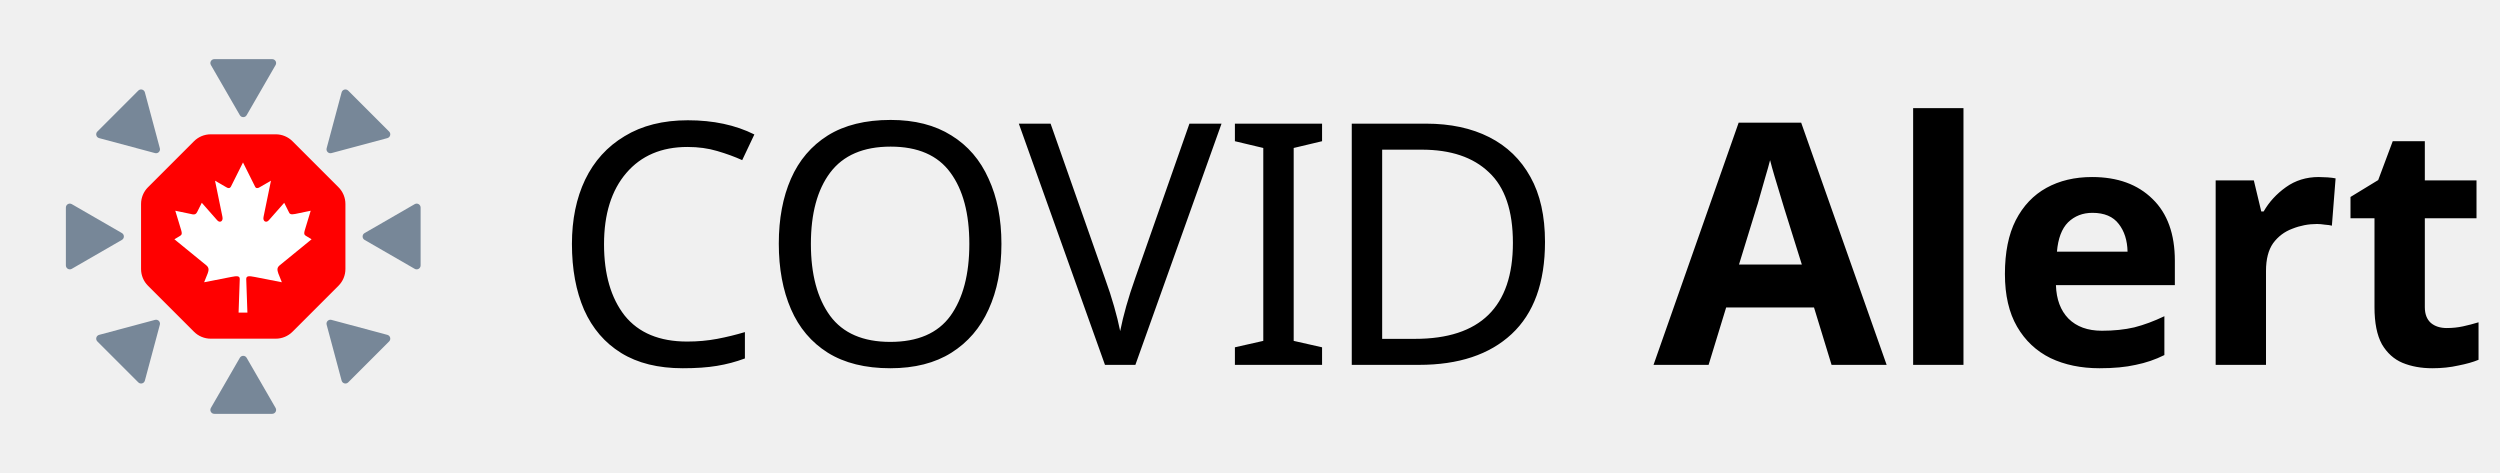
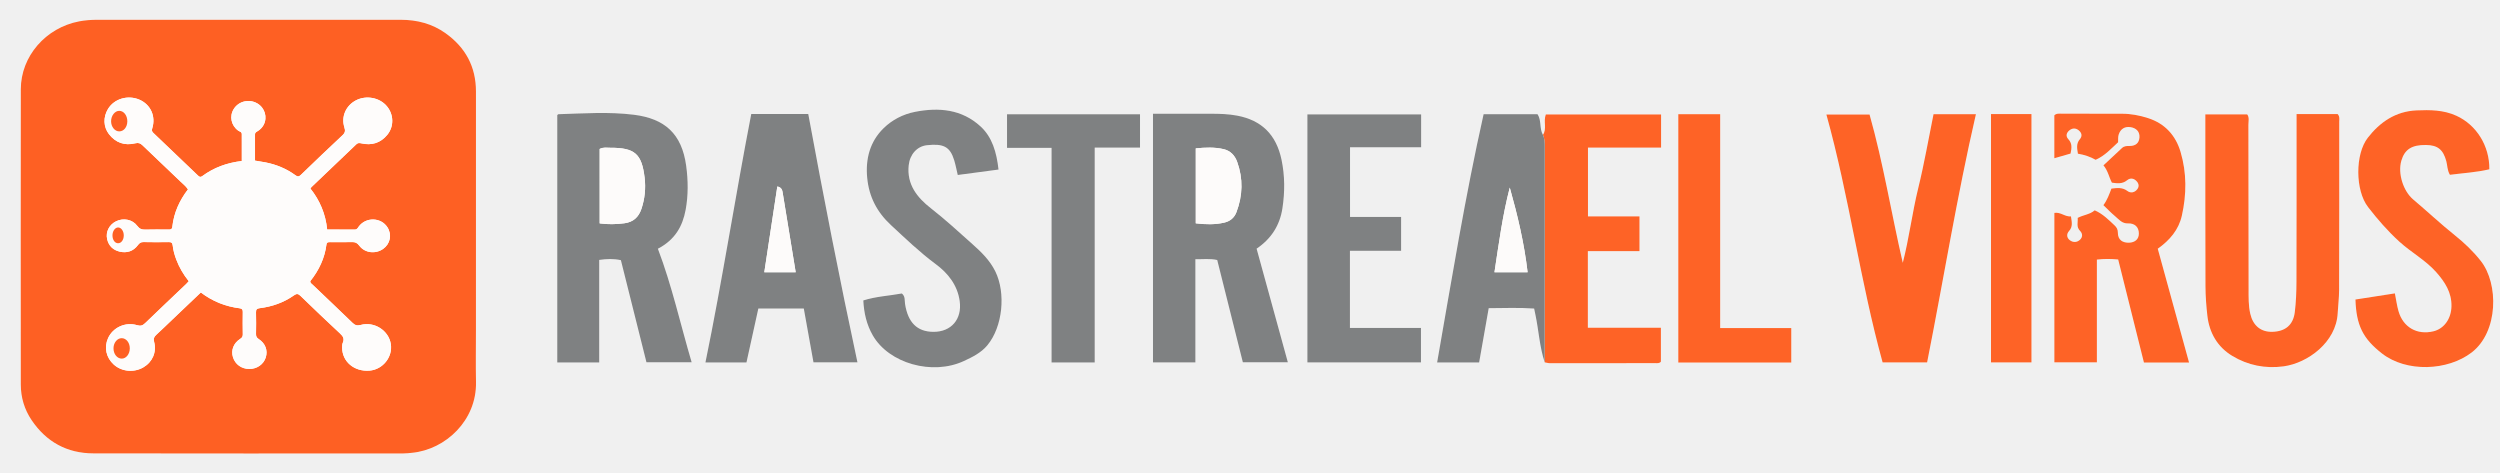
- <svg xmlns="http://www.w3.org/2000/svg" width="185" height="35" viewBox="0 0 185 35" fill="none">
-   <g clip-path="url(#clip0)">
-     <path d="M18.253 8.522C18.141 8.717 17.86 8.717 17.748 8.522L15.607 4.813C15.494 4.619 15.635 4.376 15.859 4.376L20.142 4.376C20.366 4.376 20.506 4.619 20.394 4.813L18.253 8.522Z" fill="#778798" />
-     <path d="M17.747 26.478C17.859 26.283 18.14 26.283 18.252 26.478L20.393 30.186C20.506 30.381 20.365 30.624 20.141 30.624L15.858 30.624C15.634 30.624 15.494 30.381 15.606 30.186L17.747 26.478Z" fill="#778798" />
-     <path d="M24.528 11.329C24.311 11.388 24.113 11.189 24.171 10.972L25.279 6.836C25.337 6.619 25.608 6.546 25.767 6.705L28.795 9.733C28.954 9.892 28.881 10.163 28.664 10.221L24.528 11.329Z" fill="#778798" />
-     <path d="M11.472 23.671C11.689 23.612 11.887 23.811 11.829 24.028L10.721 28.164C10.663 28.381 10.392 28.454 10.233 28.295L7.205 25.267C7.046 25.108 7.119 24.837 7.336 24.779L11.472 23.671Z" fill="#778798" />
-     <path d="M26.979 17.753C26.784 17.641 26.784 17.36 26.979 17.248L30.688 15.107C30.882 14.994 31.125 15.135 31.125 15.359L31.125 19.642C31.125 19.866 30.882 20.006 30.688 19.894L26.979 17.753Z" fill="#778798" />
-     <path d="M9.021 17.247C9.216 17.359 9.216 17.64 9.021 17.752L5.312 19.893C5.118 20.006 4.875 19.865 4.875 19.641L4.875 15.358C4.875 15.134 5.118 14.994 5.312 15.106L9.021 17.247Z" fill="#778798" />
-     <path d="M24.171 24.028C24.112 23.811 24.311 23.613 24.528 23.671L28.664 24.779C28.881 24.837 28.954 25.108 28.795 25.267L25.767 28.295C25.608 28.454 25.337 28.381 25.279 28.164L24.171 24.028Z" fill="#778798" />
-     <path d="M11.829 10.972C11.888 11.189 11.689 11.387 11.472 11.329L7.336 10.221C7.119 10.163 7.046 9.892 7.205 9.733L10.233 6.705C10.392 6.546 10.663 6.619 10.721 6.836L11.829 10.972Z" fill="#778798" />
-     <path d="M14.355 10.452C14.683 10.124 15.128 9.939 15.592 9.939L20.407 9.939C20.871 9.939 21.316 10.124 21.644 10.452L25.048 13.856C25.376 14.184 25.561 14.629 25.561 15.094V19.908C25.561 20.372 25.376 20.817 25.048 21.145L21.644 24.549C21.316 24.877 20.871 25.062 20.407 25.062H15.592C15.128 25.062 14.683 24.877 14.355 24.549L10.951 21.145C10.623 20.817 10.438 20.372 10.438 19.908L10.438 15.094C10.438 14.629 10.623 14.184 10.951 13.856L14.355 10.452Z" fill="#FF0000" />
-     <path d="M18.308 23.131L18.221 20.648C18.221 20.408 18.417 20.408 18.853 20.495L20.857 20.887L20.596 20.234C20.509 19.972 20.487 19.82 20.683 19.645L23.057 17.707L22.622 17.445C22.491 17.358 22.491 17.249 22.556 17.032L22.992 15.594L21.837 15.834C21.511 15.899 21.423 15.834 21.358 15.659L21.031 15.006L19.899 16.291C19.703 16.531 19.419 16.378 19.506 16.03L20.051 13.372L19.223 13.851C19.093 13.938 18.94 13.96 18.875 13.808L17.982 12.021L17.089 13.808C17.002 13.96 16.871 13.938 16.74 13.851L15.912 13.372L16.457 16.03C16.544 16.378 16.261 16.531 16.065 16.291L14.932 15.006L14.605 15.659C14.518 15.834 14.431 15.921 14.126 15.834L12.972 15.594L13.407 17.032C13.473 17.249 13.473 17.358 13.342 17.445L12.906 17.707L15.281 19.645C15.477 19.82 15.455 19.994 15.368 20.234L15.106 20.887L17.11 20.495C17.546 20.408 17.742 20.408 17.742 20.648L17.655 23.131H18.308Z" fill="white" />
-     <path d="M50.873 10.875C48.957 10.875 47.448 11.517 46.348 12.8C45.248 14.083 44.698 15.842 44.698 18.075C44.698 20.292 45.207 22.05 46.223 23.35C47.257 24.633 48.798 25.275 50.848 25.275C51.632 25.275 52.373 25.208 53.073 25.075C53.773 24.942 54.457 24.775 55.123 24.575V26.525C54.457 26.775 53.765 26.958 53.048 27.075C52.348 27.192 51.507 27.25 50.523 27.25C48.707 27.25 47.19 26.875 45.973 26.125C44.757 25.375 43.84 24.308 43.223 22.925C42.623 21.542 42.323 19.917 42.323 18.05C42.323 16.25 42.648 14.667 43.298 13.3C43.965 11.917 44.94 10.842 46.223 10.075C47.507 9.292 49.065 8.9 50.898 8.9C52.782 8.9 54.423 9.25 55.823 9.95L54.923 11.85C54.373 11.6 53.757 11.375 53.073 11.175C52.407 10.975 51.673 10.875 50.873 10.875ZM74.106 18.05C74.106 19.9 73.789 21.517 73.156 22.9C72.539 24.267 71.623 25.333 70.406 26.1C69.189 26.867 67.681 27.25 65.881 27.25C64.031 27.25 62.489 26.867 61.256 26.1C60.039 25.333 59.131 24.258 58.531 22.875C57.931 21.492 57.631 19.875 57.631 18.025C57.631 16.192 57.931 14.592 58.531 13.225C59.131 11.858 60.039 10.792 61.256 10.025C62.489 9.258 64.039 8.875 65.906 8.875C67.689 8.875 69.189 9.258 70.406 10.025C71.623 10.775 72.539 11.842 73.156 13.225C73.789 14.592 74.106 16.2 74.106 18.05ZM60.006 18.05C60.006 20.3 60.481 22.075 61.431 23.375C62.381 24.658 63.864 25.3 65.881 25.3C67.914 25.3 69.398 24.658 70.331 23.375C71.264 22.075 71.731 20.3 71.731 18.05C71.731 15.8 71.264 14.042 70.331 12.775C69.398 11.492 67.923 10.85 65.906 10.85C63.889 10.85 62.398 11.492 61.431 12.775C60.481 14.042 60.006 15.8 60.006 18.05ZM90.393 9.15L84.018 27H81.768L75.393 9.15H77.743L81.768 20.6C82.035 21.333 82.26 22.025 82.443 22.675C82.626 23.308 82.776 23.917 82.893 24.5C83.01 23.917 83.16 23.3 83.343 22.65C83.526 22 83.751 21.3 84.018 20.55L88.018 9.15H90.393ZM97.833 27H91.383V25.7L93.483 25.225V10.95L91.383 10.45V9.15H97.833V10.45L95.733 10.95V25.225L97.833 25.7V27ZM114.33 17.9C114.33 20.917 113.505 23.192 111.855 24.725C110.222 26.242 107.938 27 105.005 27H100.03V9.15H105.53C107.33 9.15 108.888 9.483 110.205 10.15C111.522 10.817 112.538 11.8 113.255 13.1C113.972 14.383 114.33 15.983 114.33 17.9ZM111.955 17.975C111.955 15.592 111.363 13.85 110.18 12.75C109.013 11.633 107.355 11.075 105.205 11.075H102.28V25.075H104.705C109.538 25.075 111.955 22.708 111.955 17.975ZM135.536 27L134.236 22.75H127.736L126.436 27H122.361L128.661 9.075H133.286L139.611 27H135.536ZM133.336 19.575L132.036 15.425C131.953 15.142 131.844 14.783 131.711 14.35C131.578 13.917 131.444 13.475 131.311 13.025C131.178 12.575 131.069 12.183 130.986 11.85C130.903 12.183 130.786 12.6 130.636 13.1C130.503 13.583 130.369 14.05 130.236 14.5C130.119 14.933 130.028 15.242 129.961 15.425L128.686 19.575H133.336ZM145.297 27H141.572V8H145.297V27ZM154.814 13.1C156.697 13.1 158.189 13.642 159.289 14.725C160.389 15.792 160.939 17.317 160.939 19.3V21.1H152.139C152.172 22.15 152.48 22.975 153.064 23.575C153.664 24.175 154.489 24.475 155.539 24.475C156.422 24.475 157.222 24.392 157.939 24.225C158.655 24.042 159.397 23.767 160.164 23.4V26.275C159.497 26.608 158.789 26.85 158.039 27C157.305 27.167 156.414 27.25 155.364 27.25C153.997 27.25 152.789 27 151.739 26.5C150.689 25.983 149.864 25.208 149.264 24.175C148.664 23.142 148.364 21.842 148.364 20.275C148.364 18.675 148.63 17.35 149.164 16.3C149.714 15.233 150.472 14.433 151.439 13.9C152.405 13.367 153.53 13.1 154.814 13.1ZM154.839 15.75C154.122 15.75 153.522 15.983 153.039 16.45C152.572 16.917 152.297 17.642 152.214 18.625H157.439C157.422 17.792 157.205 17.108 156.789 16.575C156.372 16.025 155.722 15.75 154.839 15.75ZM171.584 13.1C171.768 13.1 171.984 13.108 172.234 13.125C172.484 13.142 172.684 13.167 172.834 13.2L172.559 16.7C172.443 16.667 172.268 16.642 172.034 16.625C171.818 16.592 171.626 16.575 171.459 16.575C170.826 16.575 170.218 16.692 169.634 16.925C169.051 17.142 168.576 17.5 168.209 18C167.859 18.5 167.684 19.183 167.684 20.05V27H163.959V13.35H166.784L167.334 15.65H167.509C167.909 14.95 168.459 14.35 169.159 13.85C169.859 13.35 170.668 13.1 171.584 13.1ZM181.062 24.275C181.478 24.275 181.878 24.233 182.262 24.15C182.645 24.067 183.028 23.967 183.412 23.85V26.625C183.012 26.792 182.512 26.933 181.912 27.05C181.328 27.183 180.687 27.25 179.987 27.25C179.17 27.25 178.437 27.117 177.787 26.85C177.153 26.583 176.645 26.125 176.262 25.475C175.895 24.808 175.712 23.892 175.712 22.725V16.15H173.937V14.575L175.987 13.325L177.062 10.45H179.437V13.35H183.262V16.15H179.437V22.725C179.437 23.242 179.587 23.633 179.887 23.9C180.187 24.15 180.578 24.275 181.062 24.275Z" fill="black" />
+ <svg xmlns="http://www.w3.org/2000/svg" xmlns:xlink="http://www.w3.org/1999/xlink" version="1.1" id="Layer_1" x="0px" y="0px" width="185px" height="35px" viewBox="0 0 185 35" enable-background="new 0 0 185 35" xml:space="preserve">
+   <g>
+     <g>
+       <defs>
+         <rect id="SVGID_1_" x="0.5" width="184" height="35" />
+       </defs>
+       <clipPath id="SVGID_2_">
+         <use xlink:href="#SVGID_1_" overflow="visible" />
+       </clipPath>
+       <g id="gNJSbI.tif" clip-path="url(#SVGID_2_)">
+         <g>
+           <path fill="#FDFBFA" d="M114.177,9.981c-0.274-0.473-0.092-1.072-0.401-1.531c-1.334,0-2.646,0-3.989,0      c-1.367,6.089-2.36,12.217-3.44,18.371c1.097,0,2.082,0,3.109,0c0.238-1.349,0.47-2.658,0.709-4.016      c1.161-0.005,2.259-0.053,3.361,0.029c0.042,0.204,0.069,0.335,0.097,0.466c0.247,1.168,0.305,2.373,0.685,3.516      c0.133,0.022,0.266,0.063,0.399,0.063c2.591,0.001,5.183-0.001,7.774-0.005c0.155,0,0.323,0.028,0.424-0.112      c0-0.82,0-1.625,0-2.509c-1.835,0-3.616,0-5.405,0c0-1.913,0-3.745,0-5.669c1.292,0,2.551,0,3.821,0c0-0.894,0-1.694,0-2.568      c-1.298,0-2.538,0-3.812,0c0-1.719,0-3.363,0-5.092c1.825,0,3.607,0,5.41,0c0-0.868,0-1.651,0-2.451c-2.884,0-5.727,0-8.531,0      C114.196,9.005,114.486,9.529,114.177,9.981z M90.074,19.241c0.634,2.53,1.271,5.071,1.896,7.565c1.147,0,2.196,0,3.331,0      c-0.784-2.851-1.546-5.621-2.312-8.405c1.101-0.745,1.722-1.746,1.912-2.996c0.181-1.197,0.182-2.394-0.068-3.59      c-0.382-1.822-1.448-2.917-3.297-3.262c-0.633-0.118-1.263-0.135-1.898-0.138c-1.426-0.005-2.852-0.002-4.317-0.002      c0,6.175,0,12.275,0,18.403c1.047,0,2.052,0,3.138,0c0-2.562,0-5.073,0-7.637C89.032,19.195,89.524,19.119,90.074,19.241z       M48.684,18.406c1.275-0.663,1.83-1.67,2.054-2.881c0.199-1.079,0.189-2.162,0.04-3.254c-0.324-2.385-1.59-3.495-3.872-3.781      c-1.841-0.23-3.719-0.098-5.581-0.04c-0.035,0.001-0.068,0.053-0.088,0.07c0,6.109,0,12.205,0,18.301c1.049,0,2.037,0,3.105,0      c0-2.556,0-5.066,0-7.588c0.572-0.081,1.061-0.099,1.603,0.019c0.631,2.521,1.263,5.043,1.892,7.556c1.137,0,2.206,0,3.346,0      C50.345,23.971,49.729,21.153,48.684,18.406z M169.946,8.442c0,0.326,0,0.573,0,0.82c-0.001,3.864,0.004,7.729-0.008,11.593      c-0.002,0.749-0.03,1.503-0.123,2.245c-0.119,0.957-0.707,1.433-1.668,1.455c-0.846,0.019-1.425-0.455-1.629-1.342      c-0.139-0.604-0.122-1.221-0.123-1.833c-0.008-4.046-0.005-8.093-0.014-12.139c-0.001-0.262,0.086-0.544-0.089-0.776      c-1.025,0-2.033,0-3.097,0c0,0.232,0,0.41,0,0.589c0.001,4.046-0.004,8.093,0.01,12.139c0.003,0.726,0.059,1.454,0.141,2.176      c0.145,1.271,0.753,2.311,1.84,2.967c1.153,0.695,2.442,0.959,3.798,0.775c1.794-0.244,3.897-1.79,4.005-3.937      c0.029-0.567,0.103-1.133,0.105-1.699c0.011-4.16,0.01-8.32,0.01-12.48c0-0.175,0.051-0.366-0.118-0.552      C172.023,8.442,171.033,8.442,169.946,8.442z M156.745,19.202c0.644,2.576,1.276,5.102,1.907,7.626c1.137,0,2.195,0,3.339,0      c-0.781-2.838-1.544-5.613-2.316-8.421c0.885-0.627,1.547-1.4,1.782-2.443c0.354-1.576,0.367-3.162-0.094-4.72      c-0.365-1.233-1.164-2.102-2.401-2.501c-0.624-0.202-1.274-0.326-1.941-0.325c-1.478,0.003-2.955-0.006-4.433-0.006      c-0.2,0-0.412-0.03-0.567,0.123c0,1.045,0,2.076,0,3.176c0.448-0.129,0.832-0.24,1.201-0.346      c0.092-0.419,0.126-0.756-0.167-1.068c-0.206-0.22-0.141-0.471,0.087-0.654c0.222-0.177,0.469-0.174,0.688,0.006      c0.226,0.186,0.275,0.426,0.077,0.657c-0.274,0.32-0.207,0.665-0.141,1.069c0.478,0.078,0.925,0.228,1.313,0.452      c0.693-0.306,1.157-0.835,1.661-1.298c0.012-0.204-0.012-0.395,0.041-0.562c0.135-0.427,0.459-0.626,0.894-0.554      c0.397,0.066,0.672,0.315,0.647,0.747c-0.025,0.432-0.296,0.645-0.728,0.643c-0.206-0.001-0.403-0.002-0.571,0.157      c-0.441,0.421-0.891,0.832-1.368,1.276c0.336,0.394,0.412,0.876,0.626,1.282c0.419,0.06,0.784,0.103,1.128-0.18      c0.241-0.198,0.519-0.145,0.726,0.101c0.146,0.174,0.168,0.374,0.025,0.563c-0.199,0.263-0.501,0.304-0.727,0.133      c-0.376-0.285-0.759-0.228-1.186-0.178c-0.162,0.419-0.31,0.845-0.595,1.226c0.298,0.284,0.564,0.565,0.858,0.811      c0.285,0.238,0.51,0.558,0.974,0.54c0.461-0.018,0.79,0.245,0.793,0.745c0.002,0.444-0.313,0.663-0.708,0.68      c-0.486,0.021-0.849-0.196-0.847-0.749c0.001-0.231-0.09-0.385-0.245-0.532c-0.443-0.416-0.87-0.851-1.468-1.114      c-0.352,0.31-0.83,0.336-1.26,0.56c0.032,0.33-0.123,0.664,0.176,0.963c0.202,0.202,0.199,0.474-0.018,0.667      c-0.227,0.202-0.518,0.199-0.751,0.012c-0.229-0.184-0.236-0.458-0.047-0.667c0.292-0.322,0.207-0.659,0.143-1.085      c-0.44,0.045-0.769-0.342-1.228-0.258c0,3.699,0,7.367,0,11.056c1.057,0,2.063,0,3.146,0c0-2.57,0-5.081,0-7.601      C155.719,19.146,156.19,19.154,156.745,19.202z M55.592,8.438c-1.192,6.15-2.134,12.278-3.389,18.383c1.011,0,2.018,0,3.037,0      c0.298-1.352,0.586-2.66,0.879-3.99c1.149,0,2.229,0,3.362,0c0.243,1.351,0.482,2.68,0.717,3.983c1.114,0,2.142,0,3.255,0      c-1.321-6.15-2.511-12.253-3.64-18.376C58.373,8.438,57.014,8.438,55.592,8.438z M140.806,19.449      c-0.847-3.653-1.437-7.358-2.458-10.974c-1.04,0-2.083,0-3.195,0c1.695,6.095,2.494,12.311,4.161,18.343      c1.121,0,2.196,0,3.293,0c1.217-6.132,2.202-12.258,3.612-18.367c-1.111,0-2.101,0-3.137,0      c-0.373,1.829-0.687,3.665-1.131,5.469C141.501,15.743,141.28,17.606,140.806,19.449z M174.303,22.164      c0.063,1.925,0.559,2.897,1.965,3.994c1.811,1.414,4.865,1.287,6.636-0.075c1.989-1.531,2.004-5.088,0.678-6.77      c-0.564-0.716-1.209-1.33-1.921-1.901c-1.059-0.848-2.051-1.779-3.088-2.656c-0.733-0.62-1.147-1.919-0.873-2.862      c0.244-0.84,0.776-1.18,1.827-1.165c0.861,0.012,1.265,0.339,1.499,1.193c0.088,0.323,0.065,0.676,0.268,1.013      c0.977-0.128,1.965-0.181,2.919-0.407c0.021-1.741-0.964-3.294-2.449-3.967c-0.945-0.428-1.933-0.435-2.939-0.392      c-1.552,0.066-2.71,0.871-3.609,2.027c-0.949,1.22-0.927,3.896,0.016,5.12c0.701,0.911,1.46,1.781,2.319,2.564      c0.871,0.795,1.925,1.356,2.719,2.248c0.655,0.736,1.163,1.517,1.139,2.54c-0.022,0.935-0.555,1.657-1.33,1.847      c-1.209,0.296-2.246-0.291-2.59-1.491c-0.117-0.41-0.172-0.838-0.267-1.314C176.245,21.862,175.291,22.01,174.303,22.164z       M73.891,12.547c-0.144-1.285-0.467-2.4-1.332-3.193c-1.383-1.268-3.078-1.424-4.853-1.075      c-0.891,0.175-1.687,0.592-2.316,1.206c-1.021,0.996-1.352,2.288-1.216,3.687c0.134,1.381,0.713,2.518,1.756,3.485      c1.079,0.999,2.129,2.012,3.318,2.892c0.899,0.665,1.605,1.544,1.77,2.732c0.185,1.338-0.625,2.287-1.953,2.276      c-1.195-0.01-1.877-0.688-2.091-2.069c-0.04-0.258,0.031-0.554-0.236-0.77c-0.939,0.172-1.911,0.216-2.853,0.515      c0.05,0.953,0.253,1.802,0.7,2.584c1.189,2.076,4.402,2.988,6.743,1.901c0.634-0.294,1.272-0.607,1.734-1.161      c1.145-1.375,1.386-3.873,0.589-5.482c-0.404-0.815-1.028-1.418-1.685-2.005c-1.013-0.905-2.011-1.824-3.086-2.663      c-1.007-0.786-1.79-1.76-1.634-3.18c0.089-0.808,0.622-1.4,1.349-1.48c1.236-0.136,1.71,0.119,2.015,1.11      c0.105,0.341,0.169,0.694,0.264,1.093C71.886,12.814,72.864,12.684,73.891,12.547z M105.164,8.467c-2.858,0-5.638,0-8.417,0      c0,6.152,0,12.25,0,18.351c2.833,0,5.613,0,8.404,0c0-0.86,0-1.666,0-2.552c-1.776,0-3.512,0-5.256,0c0-1.93,0-3.778,0-5.706      c1.281,0,2.519,0,3.787,0c0-0.861,0-1.643,0-2.507c-1.276,0-2.512,0-3.78,0c0-1.744,0-3.406,0-5.155c1.785,0,3.519,0,5.262,0      C105.164,10.044,105.164,9.279,105.164,8.467z M77.815,10.943c0,5.36,0,10.621,0,15.88c1.092,0,2.102,0,3.194,0      c0-5.307,0-10.565,0-15.9c1.16,0,2.239,0,3.352,0c0-0.861,0-1.644,0-2.468c-3.298,0-6.556,0-9.841,0c0,0.833,0,1.633,0,2.489      C75.609,10.943,76.647,10.943,77.815,10.943z M127.292,24.277c0-5.333,0-10.565,0-15.823c-1.08,0-2.086,0-3.099,0      c0,6.159,0,12.271,0,18.377c2.821,0,5.581,0,8.36,0c0-0.867,0-1.688,0-2.553C130.8,24.277,129.102,24.277,127.292,24.277z       M147.334,8.441c0,6.178,0,12.277,0,18.376c1.039,0,2.023,0,2.995,0c0-6.157,0-12.257,0-18.376      C149.307,8.441,148.339,8.441,147.334,8.441z" />
+           <path fill="#7F8182" d="M90.074,19.241c-0.55-0.122-1.042-0.046-1.615-0.061c0,2.565,0,5.075,0,7.637c-1.085,0-2.091,0-3.138,0      c0-6.128,0-12.228,0-18.403c1.465,0,2.891-0.004,4.317,0.002c0.635,0.002,1.265,0.02,1.898,0.138      c1.849,0.344,2.915,1.44,3.297,3.262c0.25,1.195,0.25,2.393,0.068,3.59c-0.189,1.25-0.811,2.251-1.912,2.996      c0.766,2.783,1.528,5.553,2.312,8.405c-1.135,0-2.185,0-3.331,0C91.345,24.313,90.708,21.772,90.074,19.241z M88.486,16.527      c0.737,0.088,1.431,0.105,2.121-0.058c0.428-0.101,0.734-0.36,0.89-0.77c0.469-1.235,0.503-2.484,0.052-3.727      c-0.168-0.464-0.492-0.817-1.003-0.936c-0.669-0.155-1.341-0.129-2.06-0.056C88.486,12.843,88.486,14.668,88.486,16.527z" />
+           <path fill="#7F8182" d="M48.684,18.406c1.045,2.748,1.661,5.565,2.499,8.403c-1.14,0-2.21,0-3.346,0      c-0.629-2.513-1.261-5.036-1.892-7.556c-0.542-0.118-1.031-0.099-1.603-0.019c0,2.522,0,5.031,0,7.588c-1.068,0-2.056,0-3.105,0      c0-6.095,0-12.192,0-18.301c0.02-0.017,0.053-0.069,0.088-0.07c1.862-0.058,3.74-0.19,5.581,0.04      c2.282,0.286,3.548,1.396,3.872,3.781c0.148,1.092,0.159,2.175-0.04,3.254C50.514,16.736,49.959,17.743,48.684,18.406z       M44.375,16.531c0.626,0.084,1.227,0.07,1.832-0.01c0.658-0.088,1.056-0.455,1.262-1.075c0.247-0.745,0.325-1.508,0.234-2.281      c-0.211-1.792-0.728-2.235-2.557-2.23c-0.243,0.001-0.497-0.059-0.772,0.089C44.375,12.832,44.375,14.654,44.375,16.531z" />
+           <path fill="#FE6326" d="M169.946,8.442c1.087,0,2.077,0,3.04,0c0.169,0.186,0.118,0.377,0.118,0.552      c0.001,4.16,0.002,8.32-0.01,12.48c-0.002,0.566-0.076,1.132-0.105,1.699c-0.108,2.147-2.21,3.693-4.005,3.937      c-1.356,0.184-2.645-0.079-3.798-0.775c-1.087-0.656-1.696-1.697-1.84-2.967c-0.082-0.721-0.138-1.45-0.141-2.176      c-0.014-4.046-0.009-8.093-0.01-12.139c0-0.179,0-0.357,0-0.589c1.064,0,2.072,0,3.097,0c0.175,0.232,0.088,0.515,0.089,0.776      c0.008,4.046,0.006,8.093,0.014,12.139c0.001,0.613-0.015,1.23,0.123,1.833c0.204,0.887,0.783,1.361,1.629,1.342      c0.961-0.022,1.549-0.498,1.668-1.455c0.092-0.742,0.12-1.496,0.123-2.245c0.012-3.864,0.007-7.729,0.008-11.593      C169.946,9.016,169.946,8.769,169.946,8.442z" />
+           <path fill="#FE6326" d="M156.745,19.202c-0.556-0.048-1.026-0.056-1.576,0.008c0,2.521,0,5.031,0,7.601      c-1.083,0-2.089,0-3.146,0c0-3.689,0-7.357,0-11.056c0.46-0.084,0.788,0.303,1.228,0.258c0.065,0.426,0.15,0.763-0.143,1.085      c-0.189,0.208-0.183,0.483,0.047,0.667c0.234,0.187,0.524,0.19,0.751-0.012c0.218-0.194,0.221-0.465,0.018-0.667      c-0.299-0.299-0.144-0.633-0.176-0.963c0.431-0.225,0.909-0.251,1.26-0.56c0.599,0.263,1.026,0.698,1.468,1.114      c0.156,0.146,0.246,0.301,0.245,0.532c-0.002,0.553,0.361,0.77,0.847,0.749c0.395-0.017,0.71-0.235,0.708-0.68      c-0.003-0.5-0.331-0.762-0.793-0.745c-0.464,0.018-0.688-0.302-0.974-0.54c-0.295-0.246-0.56-0.526-0.858-0.811      c0.285-0.38,0.433-0.806,0.595-1.226c0.427-0.049,0.81-0.106,1.186,0.178c0.226,0.171,0.528,0.13,0.727-0.133      c0.143-0.189,0.122-0.389-0.025-0.563c-0.207-0.246-0.485-0.299-0.726-0.101c-0.344,0.283-0.709,0.24-1.128,0.18      c-0.215-0.406-0.291-0.888-0.626-1.282c0.478-0.444,0.927-0.856,1.368-1.276c0.167-0.16,0.365-0.159,0.571-0.157      c0.432,0.003,0.703-0.211,0.728-0.643c0.025-0.432-0.251-0.681-0.647-0.747c-0.435-0.073-0.759,0.126-0.894,0.554      c-0.053,0.167-0.029,0.357-0.041,0.562c-0.505,0.462-0.968,0.992-1.661,1.298c-0.388-0.224-0.835-0.374-1.313-0.452      c-0.066-0.404-0.133-0.748,0.141-1.069c0.198-0.232,0.148-0.471-0.077-0.657c-0.219-0.18-0.466-0.183-0.688-0.006      c-0.228,0.182-0.293,0.434-0.087,0.654c0.293,0.313,0.259,0.65,0.167,1.068c-0.37,0.106-0.753,0.217-1.201,0.346      c0-1.1,0-2.132,0-3.176c0.155-0.154,0.367-0.124,0.567-0.123c1.478,0,2.955,0.01,4.433,0.006      c0.667-0.002,1.316,0.123,1.941,0.325c1.237,0.399,2.036,1.268,2.401,2.501c0.462,1.559,0.449,3.144,0.094,4.72      c-0.235,1.044-0.897,1.817-1.782,2.443c0.772,2.808,1.535,5.583,2.316,8.421c-1.144,0-2.202,0-3.339,0      C158.021,24.304,157.389,21.778,156.745,19.202z" />
+           <path fill="#7F8182" d="M55.592,8.438c1.422,0,2.781,0,4.22,0c1.129,6.123,2.319,12.226,3.64,18.376c-1.113,0-2.141,0-3.255,0      c-0.234-1.303-0.474-2.632-0.717-3.983c-1.133,0-2.213,0-3.362,0c-0.293,1.33-0.581,2.638-0.879,3.99c-1.019,0-2.025,0-3.037,0      C53.458,20.716,54.4,14.588,55.592,8.438z M58.882,20.15c-0.324-1.989-0.635-3.912-0.955-5.833      c-0.034-0.203-0.053-0.449-0.406-0.517c-0.321,2.114-0.638,4.204-0.964,6.35C57.367,20.15,58.081,20.15,58.882,20.15z" />
+           <path fill="#FE6326" d="M140.806,19.449c0.474-1.843,0.696-3.706,1.144-5.529c0.444-1.804,0.758-3.64,1.131-5.469      c1.036,0,2.026,0,3.137,0c-1.41,6.109-2.394,12.235-3.612,18.367c-1.097,0-2.172,0-3.293,0      c-1.667-6.032-2.466-12.248-4.161-18.343c1.112,0,2.155,0,3.195,0C139.369,12.091,139.959,15.796,140.806,19.449z" />
+           <path fill="#FE6326" d="M174.303,22.164c0.988-0.154,1.942-0.302,2.918-0.454c0.095,0.477,0.15,0.904,0.267,1.314      c0.343,1.2,1.381,1.787,2.59,1.491c0.775-0.19,1.309-0.912,1.33-1.847c0.024-1.023-0.484-1.804-1.139-2.54      c-0.794-0.891-1.848-1.453-2.719-2.248c-0.858-0.783-1.617-1.653-2.319-2.564c-0.943-1.225-0.964-3.901-0.016-5.12      c0.899-1.156,2.057-1.96,3.609-2.027c1.006-0.043,1.995-0.036,2.939,0.392c1.486,0.672,2.47,2.226,2.449,3.967      c-0.954,0.226-1.942,0.279-2.919,0.407c-0.203-0.337-0.18-0.69-0.268-1.013c-0.234-0.854-0.637-1.181-1.499-1.193      c-1.051-0.015-1.583,0.325-1.827,1.165c-0.274,0.943,0.141,2.242,0.873,2.862c1.037,0.877,2.029,1.808,3.088,2.656      c0.712,0.57,1.357,1.185,1.921,1.901c1.325,1.682,1.311,5.239-0.678,6.77c-1.771,1.363-4.825,1.489-6.636,0.075      C174.862,25.061,174.366,24.089,174.303,22.164z" />
+           <path fill="#7F8182" d="M73.891,12.547c-1.027,0.137-2.005,0.267-3.018,0.402c-0.095-0.398-0.159-0.752-0.264-1.093      c-0.305-0.991-0.779-1.246-2.015-1.11c-0.727,0.08-1.261,0.672-1.349,1.48c-0.156,1.421,0.627,2.395,1.634,3.18      c1.075,0.839,2.072,1.758,3.086,2.663c0.657,0.586,1.281,1.19,1.685,2.005c0.797,1.609,0.555,4.107-0.589,5.482      c-0.461,0.554-1.1,0.867-1.734,1.161c-2.341,1.087-5.554,0.175-6.743-1.901c-0.448-0.781-0.651-1.631-0.7-2.584      c0.942-0.299,1.915-0.343,2.853-0.515c0.267,0.217,0.196,0.512,0.236,0.77c0.214,1.381,0.896,2.059,2.091,2.069      c1.328,0.011,2.139-0.939,1.953-2.276c-0.165-1.188-0.871-2.067-1.77-2.732c-1.189-0.88-2.239-1.893-3.318-2.892      c-1.043-0.966-1.622-2.104-1.756-3.485c-0.136-1.4,0.195-2.692,1.216-3.687c0.63-0.614,1.426-1.031,2.316-1.206      c1.775-0.349,3.471-0.193,4.853,1.075C73.424,10.147,73.747,11.262,73.891,12.547z" />
+           <path fill="#FE6326" d="M114.177,9.981c0.309-0.452,0.019-0.976,0.212-1.509c2.804,0,5.647,0,8.531,0c0,0.801,0,1.583,0,2.451      c-1.803,0-3.585,0-5.41,0c0,1.729,0,3.373,0,5.092c1.274,0,2.515,0,3.812,0c0,0.874,0,1.674,0,2.568c-1.27,0-2.529,0-3.821,0      c0,1.924,0,3.756,0,5.669c1.788,0,3.57,0,5.405,0c0,0.884,0,1.689,0,2.509c-0.101,0.14-0.269,0.112-0.424,0.112      c-2.591,0.004-5.183,0.007-7.774,0.005c-0.133,0-0.266-0.041-0.399-0.063c0.002-5.309,0.003-10.619,0.005-15.928      C114.313,10.578,114.311,10.27,114.177,9.981z" />
+           <path fill="#7F8182" d="M105.164,8.467c0,0.811,0,1.577,0,2.431c-1.743,0-3.477,0-5.262,0c0,1.749,0,3.411,0,5.155      c1.267,0,2.504,0,3.78,0c0,0.864,0,1.645,0,2.507c-1.268,0-2.506,0-3.787,0c0,1.928,0,3.776,0,5.706c1.744,0,3.48,0,5.256,0      c0,0.886,0,1.692,0,2.552c-2.791,0-5.57,0-8.404,0c0-6.101,0-12.199,0-18.351C99.526,8.467,102.306,8.467,105.164,8.467z" />
+           <path fill="#7F8182" d="M114.177,9.981c0.134,0.289,0.136,0.598,0.136,0.907c-0.002,5.309-0.003,10.619-0.005,15.928      c-0.381-1.142-0.438-2.347-0.685-3.516c-0.028-0.131-0.055-0.262-0.097-0.466c-1.102-0.082-2.2-0.034-3.361-0.029      c-0.24,1.358-0.471,2.666-0.709,4.016c-1.026,0-2.012,0-3.109,0c1.08-6.154,2.074-12.282,3.44-18.371c1.343,0,2.655,0,3.989,0      C114.085,8.909,113.903,9.508,114.177,9.981z M113.043,20.146c-0.252-2.155-0.74-4.208-1.32-6.265      c-0.536,2.061-0.81,4.142-1.133,6.265C111.453,20.146,112.234,20.146,113.043,20.146z" />
+           <path fill="#7F8182" d="M77.815,10.943c-1.167,0-2.206,0-3.295,0c0-0.855,0-1.656,0-2.489c3.285,0,6.543,0,9.841,0      c0,0.824,0,1.607,0,2.468c-1.113,0-2.192,0-3.352,0c0,5.335,0,10.593,0,15.9c-1.092,0-2.102,0-3.194,0      C77.815,21.563,77.815,16.303,77.815,10.943z" />
+           <path fill="#FE6326" d="M127.292,24.277c1.81,0,3.508,0,5.262,0c0,0.866,0,1.687,0,2.553c-2.779,0-5.54,0-8.36,0      c0-6.105,0-12.218,0-18.377c1.012,0,2.019,0,3.099,0C127.292,13.712,127.292,18.944,127.292,24.277z" />
+           <path fill="#FE6326" d="M147.334,8.441c1.006,0,1.974,0,2.995,0c0,6.12,0,12.219,0,18.376c-0.972,0-1.956,0-2.995,0      C147.334,20.718,147.334,14.619,147.334,8.441z" />
+           <path fill="#FDFBFA" d="M88.486,16.527c0-1.86,0-3.685,0-5.546c0.72-0.073,1.392-0.099,2.06,0.056      c0.511,0.118,0.835,0.472,1.003,0.936c0.451,1.243,0.417,2.492-0.052,3.727c-0.156,0.411-0.462,0.67-0.89,0.77      C89.917,16.632,89.223,16.615,88.486,16.527z" />
+           <path fill="#FDFBFA" d="M44.375,16.531c0-1.877,0-3.699,0-5.507c0.275-0.148,0.529-0.088,0.772-0.089      c1.829-0.006,2.346,0.438,2.557,2.23c0.091,0.772,0.013,1.535-0.234,2.281c-0.206,0.621-0.604,0.988-1.262,1.075      C45.601,16.601,45.001,16.615,44.375,16.531z" />
+           <path fill="#FDFBFA" d="M58.882,20.15c-0.801,0-1.515,0-2.324,0c0.326-2.146,0.643-4.236,0.964-6.35      c0.353,0.068,0.372,0.313,0.406,0.517C58.248,16.238,58.558,18.161,58.882,20.15z" />
+           <path fill="#FDFBFA" d="M113.043,20.146c-0.809,0-1.589,0-2.453,0c0.323-2.122,0.597-4.204,1.133-6.265      C112.303,15.938,112.791,17.991,113.043,20.146z" />
+         </g>
+       </g>
+     </g>
+     <g>
+       <defs>
+         <rect id="SVGID_3_" x="0.5" width="184" height="35" />
+       </defs>
+       <clipPath id="SVGID_4_">
+         <use xlink:href="#SVGID_3_" overflow="visible" />
+       </clipPath>
+       <g id="vZwgFV.tif" clip-path="url(#SVGID_4_)">
+         <g>
+           <path fill="#FEFCFB" d="M18.221,1.464c-3.671,0-7.342,0-11.013,0c-0.453,0-0.903,0.031-1.349,0.116      C3.385,2.051,1.544,4.163,1.54,6.598c-0.011,7.288-0.006,14.577-0.001,21.865c0.001,0.949,0.265,1.834,0.795,2.62      c1.09,1.619,2.633,2.462,4.576,2.467c7.643,0.018,15.287,0.008,22.931,0.005c0.214,0,0.429-0.027,0.643-0.047      c2.502-0.24,4.798-2.408,4.74-5.231c-0.027-1.291-0.004-2.584-0.004-3.876c0-5.878-0.002-11.756,0.001-17.634      c0.001-1.832-0.776-3.257-2.25-4.309c-0.988-0.705-2.112-0.994-3.317-0.994C25.843,1.464,22.032,1.464,18.221,1.464z" />
+           <path fill="#FE6023" d="M18.221,1.464c3.811,0,7.622,0,11.433,0c1.205,0,2.329,0.289,3.317,0.994      c1.474,1.052,2.251,2.477,2.25,4.309c-0.004,5.878-0.001,11.756-0.001,17.634c0,1.292-0.022,2.584,0.004,3.876      c0.058,2.822-2.238,4.991-4.74,5.231c-0.214,0.021-0.429,0.047-0.643,0.047c-7.644,0.002-15.287,0.012-22.931-0.005      c-1.943-0.004-3.486-0.847-4.576-2.467c-0.529-0.787-0.794-1.671-0.795-2.62C1.534,21.175,1.529,13.887,1.54,6.598      C1.544,4.163,3.385,2.051,5.859,1.58c0.446-0.085,0.896-0.116,1.349-0.116C10.879,1.464,14.55,1.464,18.221,1.464z       M14.861,21.643c0.878,0.666,1.831,1.037,2.877,1.168c0.181,0.023,0.231,0.097,0.229,0.268c-0.008,0.56-0.009,1.12,0.001,1.679      c0.003,0.168-0.077,0.242-0.204,0.326c-0.485,0.319-0.679,0.833-0.525,1.34c0.163,0.536,0.639,0.879,1.219,0.877      c0.565-0.001,1.047-0.34,1.21-0.85c0.166-0.521-0.025-1.043-0.526-1.366c-0.148-0.095-0.197-0.196-0.194-0.365      c0.009-0.538,0.012-1.077-0.001-1.615c-0.005-0.207,0.066-0.276,0.268-0.301c0.922-0.115,1.782-0.414,2.544-0.953      c0.203-0.144,0.317-0.116,0.485,0.047c0.967,0.936,1.937,1.868,2.925,2.782c0.227,0.21,0.329,0.392,0.199,0.686      c-0.046,0.103-0.046,0.232-0.047,0.349c-0.004,1.045,0.9,1.803,2.032,1.708c0.978-0.082,1.719-1.009,1.57-1.965      c-0.156-1.002-1.221-1.691-2.234-1.412c-0.273,0.075-0.428,0.012-0.615-0.17c-0.958-0.929-1.929-1.845-2.894-2.768      c-0.083-0.08-0.19-0.143-0.223-0.263c0.009-0.024,0.011-0.048,0.024-0.064c0.626-0.793,1.048-1.676,1.178-2.685      c0.024-0.185,0.145-0.18,0.28-0.18c0.538,0.002,1.077,0.011,1.615-0.004c0.236-0.007,0.382,0.06,0.531,0.26      c0.408,0.55,1.199,0.644,1.765,0.247c0.533-0.375,0.67-1.053,0.323-1.599c-0.474-0.745-1.588-0.777-2.121-0.06      c-0.076,0.102-0.121,0.226-0.285,0.225c-0.676-0.004-1.351-0.002-2.055-0.002c-0.116-1.154-0.544-2.158-1.241-3.033      c0.041-0.056,0.056-0.086,0.079-0.107c1.106-1.055,2.215-2.106,3.318-3.165c0.123-0.118,0.229-0.104,0.377-0.071      c0.759,0.173,1.415-0.023,1.913-0.628c0.51-0.619,0.488-1.5-0.023-2.115c-0.538-0.648-1.533-0.837-2.296-0.438      c-0.74,0.387-1.103,1.204-0.854,1.991c0.078,0.245,0.066,0.399-0.132,0.583c-1.039,0.97-2.065,1.952-3.087,2.94      c-0.149,0.144-0.244,0.142-0.406,0.024c-0.662-0.483-1.404-0.789-2.207-0.948c-0.25-0.049-0.502-0.086-0.781-0.133      c0-0.607,0-1.198,0-1.788c0-0.054,0.003-0.108,0.001-0.161c-0.003-0.118,0.083-0.165,0.168-0.215      c0.199-0.117,0.36-0.272,0.469-0.477c0.301-0.566,0.092-1.269-0.473-1.594c-0.604-0.347-1.371-0.165-1.735,0.412      c-0.34,0.538-0.196,1.225,0.328,1.604c0.098,0.071,0.263,0.085,0.264,0.252c0.003,0.663,0.001,1.326,0.001,1.997      c-1.101,0.132-2.073,0.484-2.931,1.122c-0.125,0.093-0.209,0.053-0.306-0.041c-1.103-1.058-2.208-2.115-3.316-3.168      c-0.111-0.106-0.115-0.199-0.071-0.342c0.272-0.888-0.123-1.75-0.953-2.11C9.457,7.007,8.447,7.308,7.987,8.072      C7.628,8.669,7.646,9.388,8.061,9.924c0.497,0.643,1.163,0.873,1.948,0.681c0.237-0.058,0.374-0.007,0.537,0.149      c0.931,0.896,1.872,1.78,2.804,2.675c0.192,0.184,0.406,0.35,0.561,0.585c-0.634,0.825-1.046,1.737-1.159,2.77      c-0.022,0.199-0.142,0.205-0.293,0.204c-0.571-0.003-1.142-0.013-1.712,0.004c-0.258,0.008-0.425-0.057-0.59-0.277      c-0.364-0.486-1.029-0.606-1.573-0.335c-0.502,0.249-0.775,0.781-0.656,1.312c0.112,0.5,0.437,0.813,0.928,0.929      c0.541,0.127,1.007-0.03,1.346-0.478c0.113-0.149,0.214-0.234,0.415-0.229c0.624,0.014,1.249,0.011,1.873,0.002      c0.185-0.002,0.269,0.05,0.29,0.247c0.037,0.354,0.135,0.696,0.259,1.03c0.219,0.588,0.534,1.122,0.931,1.619      c-0.075,0.081-0.13,0.146-0.191,0.204c-1.013,0.965-2.031,1.925-3.038,2.897c-0.18,0.174-0.329,0.231-0.589,0.153      c-0.876-0.264-1.802,0.168-2.159,0.969c-0.303,0.679-0.138,1.43,0.427,1.942c0.585,0.53,1.498,0.614,2.196,0.203      c0.666-0.392,0.989-1.119,0.79-1.879c-0.063-0.241-0.007-0.374,0.161-0.527c0.406-0.369,0.797-0.755,1.195-1.133      C13.453,22.981,14.146,22.322,14.861,21.643z" />
+           <path fill="#FEFCFB" d="M14.861,21.643c-0.714,0.679-1.407,1.338-2.1,1.997c-0.398,0.378-0.789,0.764-1.195,1.133      c-0.168,0.153-0.224,0.286-0.161,0.527c0.199,0.76-0.124,1.487-0.79,1.879c-0.698,0.411-1.611,0.327-2.196-0.203      c-0.565-0.511-0.73-1.263-0.427-1.942c0.357-0.8,1.283-1.232,2.159-0.969c0.26,0.078,0.409,0.021,0.589-0.153      c1.007-0.972,2.025-1.932,3.038-2.897c0.061-0.058,0.115-0.123,0.191-0.204c-0.397-0.497-0.712-1.031-0.931-1.619      c-0.124-0.334-0.222-0.677-0.259-1.03c-0.02-0.197-0.105-0.249-0.29-0.247c-0.624,0.008-1.249,0.012-1.873-0.002      c-0.201-0.005-0.302,0.08-0.415,0.229c-0.339,0.448-0.805,0.605-1.346,0.478c-0.49-0.115-0.815-0.429-0.928-0.929      c-0.119-0.531,0.154-1.063,0.656-1.312c0.544-0.27,1.209-0.15,1.573,0.335c0.165,0.22,0.332,0.285,0.59,0.277      c0.57-0.017,1.141-0.007,1.712-0.004c0.151,0.001,0.271-0.005,0.293-0.204c0.113-1.033,0.525-1.945,1.159-2.77      c-0.155-0.235-0.369-0.401-0.561-0.585c-0.932-0.894-1.874-1.779-2.804-2.675c-0.162-0.156-0.3-0.207-0.537-0.149      c-0.784,0.191-1.45-0.039-1.948-0.681C7.646,9.388,7.628,8.669,7.987,8.072c0.46-0.765,1.47-1.065,2.327-0.694      c0.83,0.36,1.225,1.222,0.953,2.11c-0.044,0.142-0.04,0.236,0.071,0.342c1.108,1.053,2.212,2.11,3.316,3.168      c0.097,0.093,0.181,0.134,0.306,0.041c0.858-0.638,1.83-0.99,2.931-1.122c0-0.672,0.002-1.335-0.001-1.997      c-0.001-0.167-0.166-0.181-0.264-0.252c-0.525-0.379-0.668-1.065-0.328-1.604c0.364-0.578,1.131-0.76,1.735-0.412      c0.565,0.325,0.774,1.028,0.473,1.594c-0.109,0.205-0.27,0.36-0.469,0.477c-0.085,0.05-0.17,0.097-0.168,0.215      c0.001,0.054-0.001,0.108-0.001,0.161c0,0.59,0,1.181,0,1.788c0.279,0.047,0.531,0.084,0.781,0.133      c0.803,0.158,1.545,0.465,2.207,0.948c0.162,0.118,0.257,0.12,0.406-0.024c1.022-0.987,2.048-1.97,3.087-2.94      c0.198-0.185,0.209-0.339,0.132-0.583c-0.249-0.787,0.114-1.603,0.854-1.991c0.763-0.399,1.758-0.21,2.296,0.438      c0.511,0.615,0.534,1.496,0.023,2.115c-0.498,0.605-1.154,0.8-1.913,0.628c-0.148-0.034-0.254-0.047-0.377,0.071      c-1.103,1.059-2.212,2.111-3.318,3.165c-0.023,0.022-0.038,0.051-0.079,0.107c0.698,0.875,1.125,1.879,1.241,3.033      c0.704,0,1.38-0.002,2.055,0.002c0.164,0.001,0.209-0.124,0.285-0.225c0.534-0.718,1.648-0.685,2.121,0.06      c0.347,0.545,0.21,1.224-0.323,1.599c-0.566,0.398-1.357,0.304-1.765-0.247c-0.149-0.2-0.294-0.267-0.531-0.26      c-0.538,0.015-1.076,0.006-1.615,0.004c-0.135,0-0.256-0.005-0.28,0.18c-0.13,1.01-0.552,1.892-1.178,2.685      c-0.013,0.016-0.015,0.04-0.024,0.064c0.033,0.12,0.14,0.184,0.223,0.263c0.965,0.923,1.936,1.839,2.894,2.768      c0.187,0.182,0.342,0.245,0.615,0.17c1.013-0.279,2.078,0.409,2.234,1.412c0.149,0.956-0.591,1.883-1.57,1.965      c-1.132,0.095-2.036-0.663-2.032-1.708c0-0.117,0.001-0.246,0.047-0.349c0.13-0.294,0.028-0.477-0.199-0.686      c-0.988-0.914-1.958-1.846-2.925-2.782c-0.168-0.163-0.282-0.191-0.485-0.047c-0.761,0.539-1.622,0.838-2.544,0.953      c-0.202,0.025-0.273,0.094-0.268,0.301c0.013,0.538,0.01,1.077,0.001,1.615c-0.003,0.168,0.046,0.269,0.194,0.365      c0.501,0.323,0.692,0.844,0.526,1.366c-0.163,0.51-0.645,0.848-1.21,0.85c-0.58,0.002-1.056-0.341-1.219-0.877      c-0.154-0.507,0.04-1.022,0.525-1.34c0.127-0.084,0.207-0.158,0.204-0.326c-0.01-0.56-0.009-1.12-0.001-1.679      c0.002-0.171-0.048-0.245-0.229-0.268C16.692,22.68,15.738,22.309,14.861,21.643z M9.422,8.981      c0.003-0.433-0.261-0.778-0.596-0.78C8.498,8.2,8.216,8.565,8.221,8.982c0.005,0.407,0.279,0.742,0.605,0.74      C9.163,9.72,9.418,9.403,9.422,8.981z M8.399,25.763c-0.006,0.43,0.266,0.776,0.611,0.775c0.325-0.001,0.592-0.341,0.594-0.757      c0.002-0.417-0.26-0.751-0.593-0.756C8.681,25.02,8.405,25.353,8.399,25.763z M9.159,17.426      c0.002-0.325-0.187-0.594-0.419-0.594c-0.228,0-0.421,0.276-0.417,0.597c0.004,0.32,0.175,0.562,0.403,0.571      C8.966,18.01,9.157,17.757,9.159,17.426z" />
+           <path fill="#FE6023" d="M9.422,8.981C9.418,9.403,9.163,9.72,8.826,9.722c-0.327,0.002-0.601-0.333-0.605-0.74      C8.216,8.565,8.498,8.2,8.825,8.202C9.161,8.203,9.425,8.548,9.422,8.981z" />
+           <path fill="#FE6023" d="M8.399,25.763c0.006-0.41,0.283-0.743,0.613-0.738c0.333,0.005,0.595,0.339,0.593,0.756      c-0.002,0.417-0.269,0.756-0.594,0.757C8.665,26.538,8.392,26.193,8.399,25.763z" />
+           <path fill="#FE6023" d="M9.159,17.426C9.157,17.757,8.966,18.01,8.726,18c-0.229-0.009-0.399-0.251-0.403-0.571      c-0.004-0.321,0.189-0.596,0.417-0.597C8.971,16.832,9.161,17.101,9.159,17.426z" />
+         </g>
+       </g>
+     </g>
  </g>
-   <defs>
-     <clipPath id="clip0">
-       <rect width="184" height="35" fill="white" transform="translate(0.5)" />
-     </clipPath>
-   </defs>
</svg>
